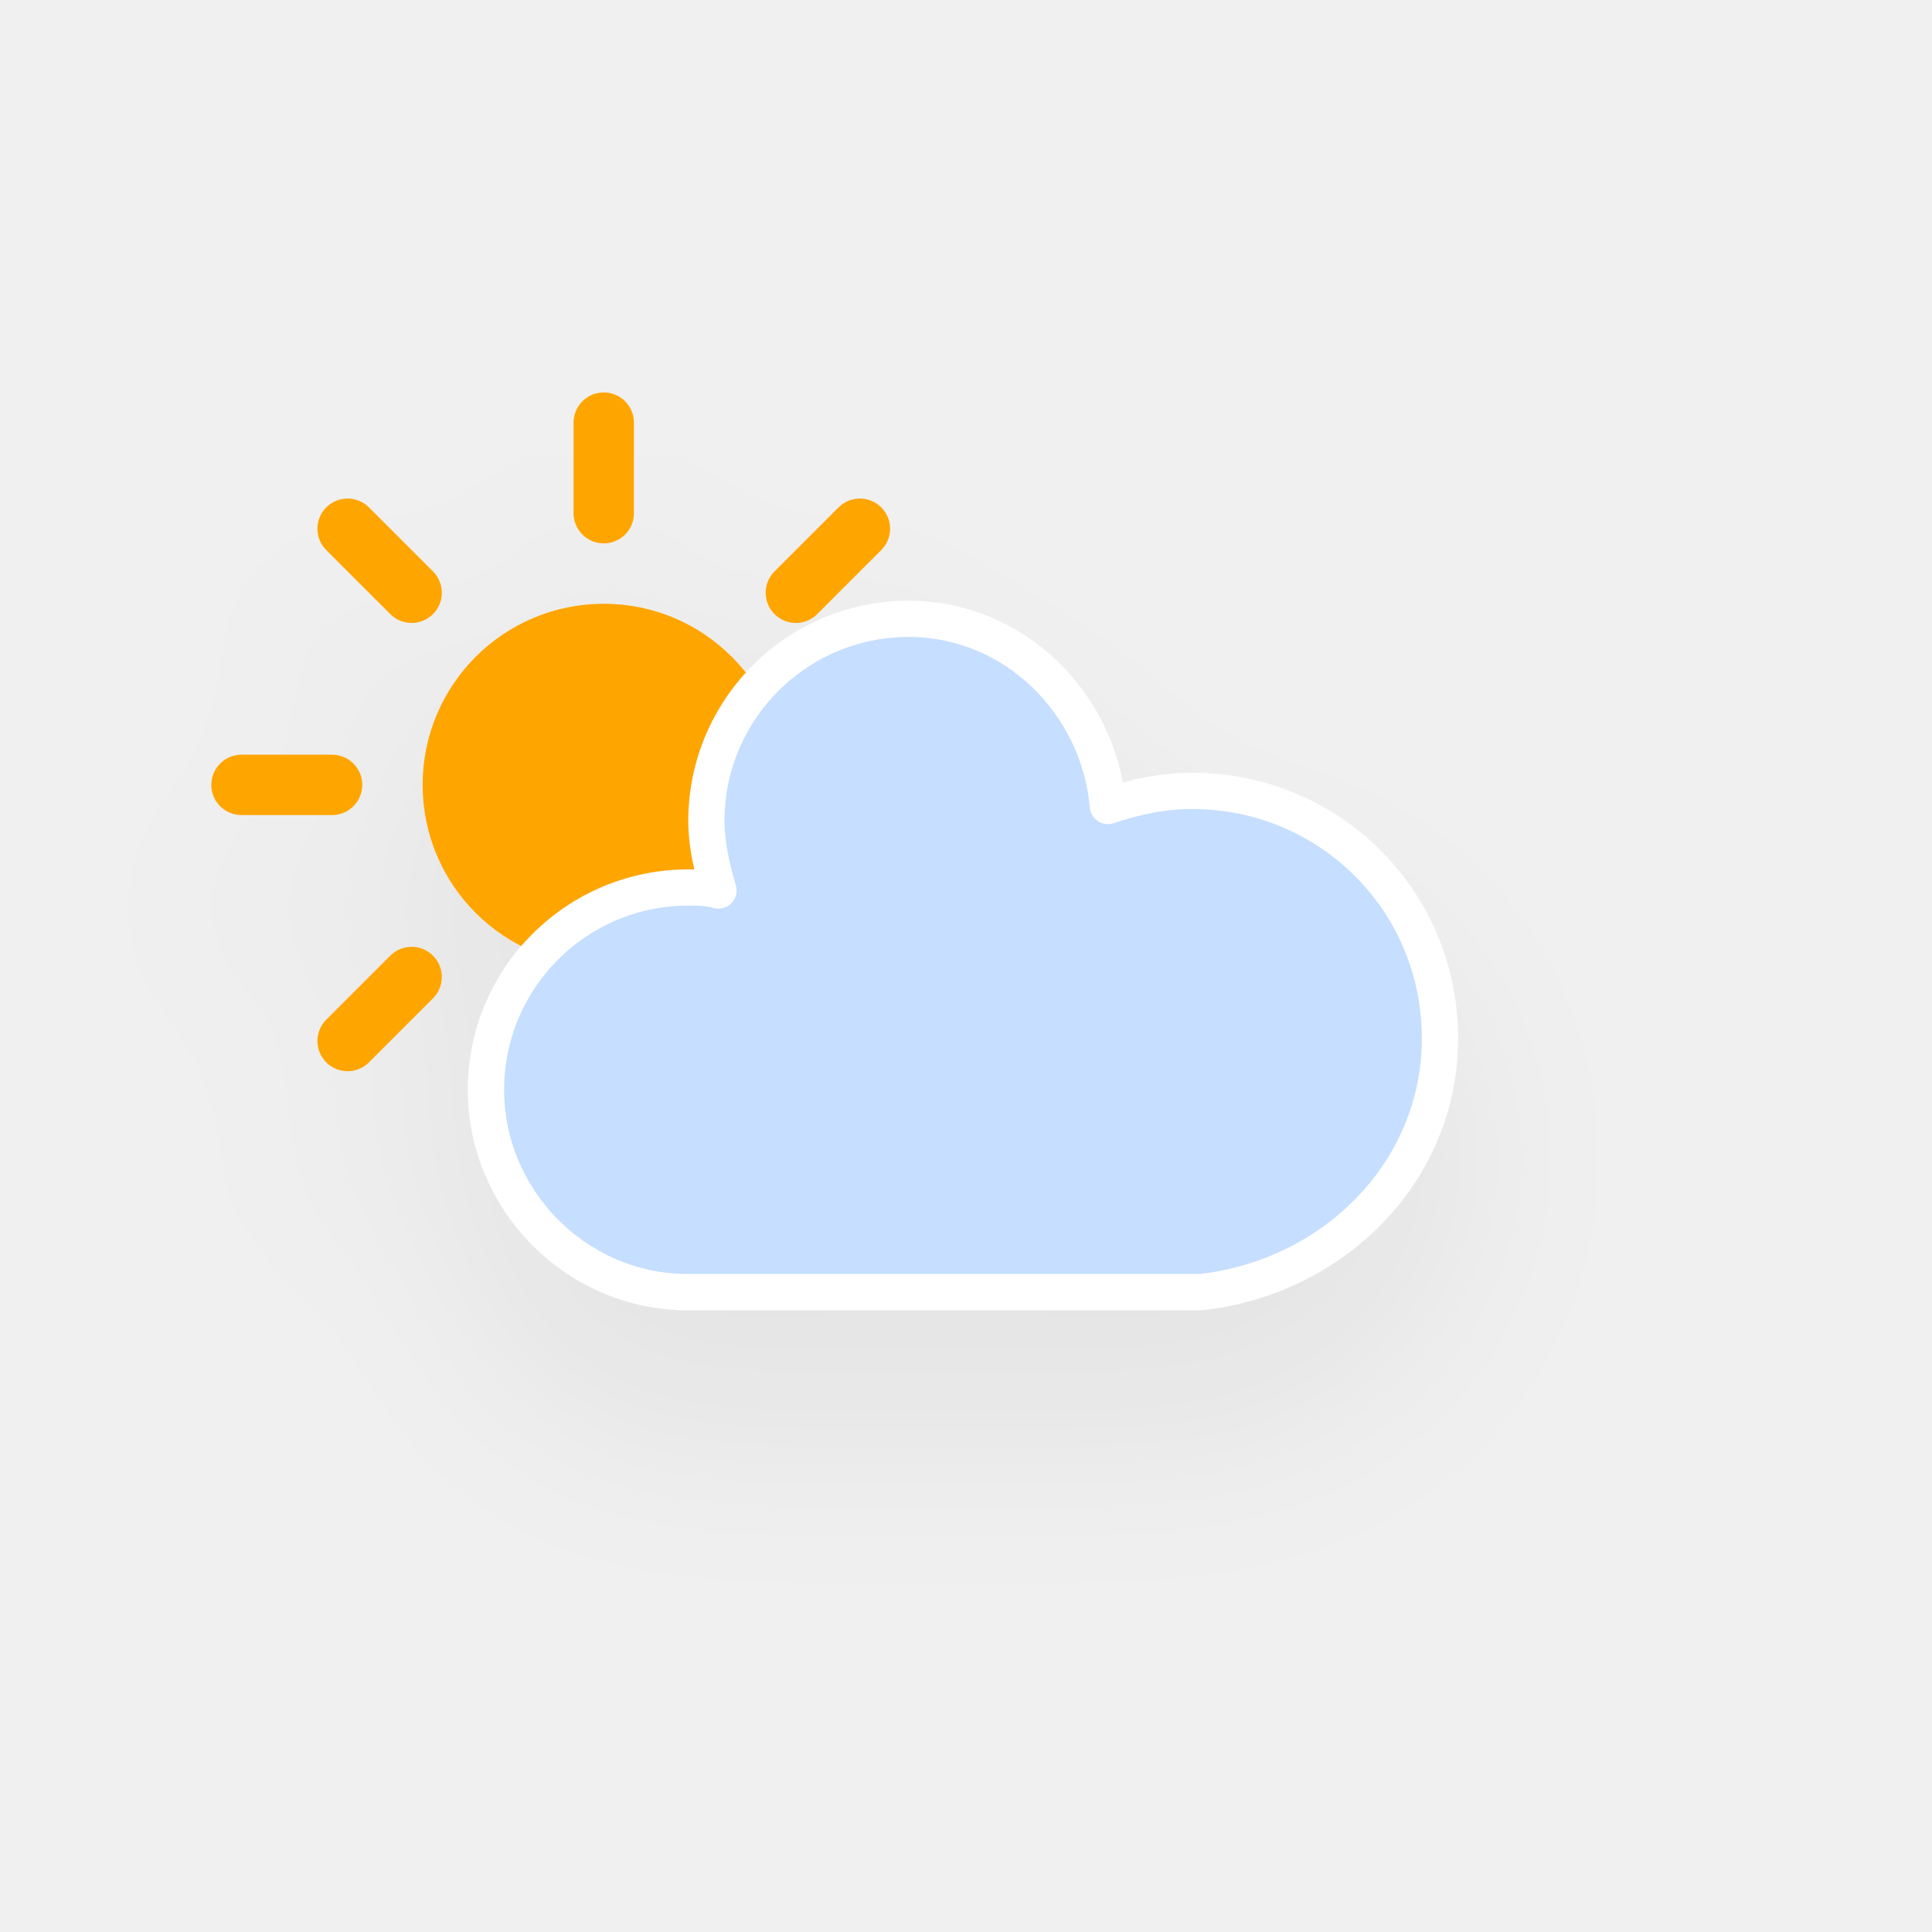
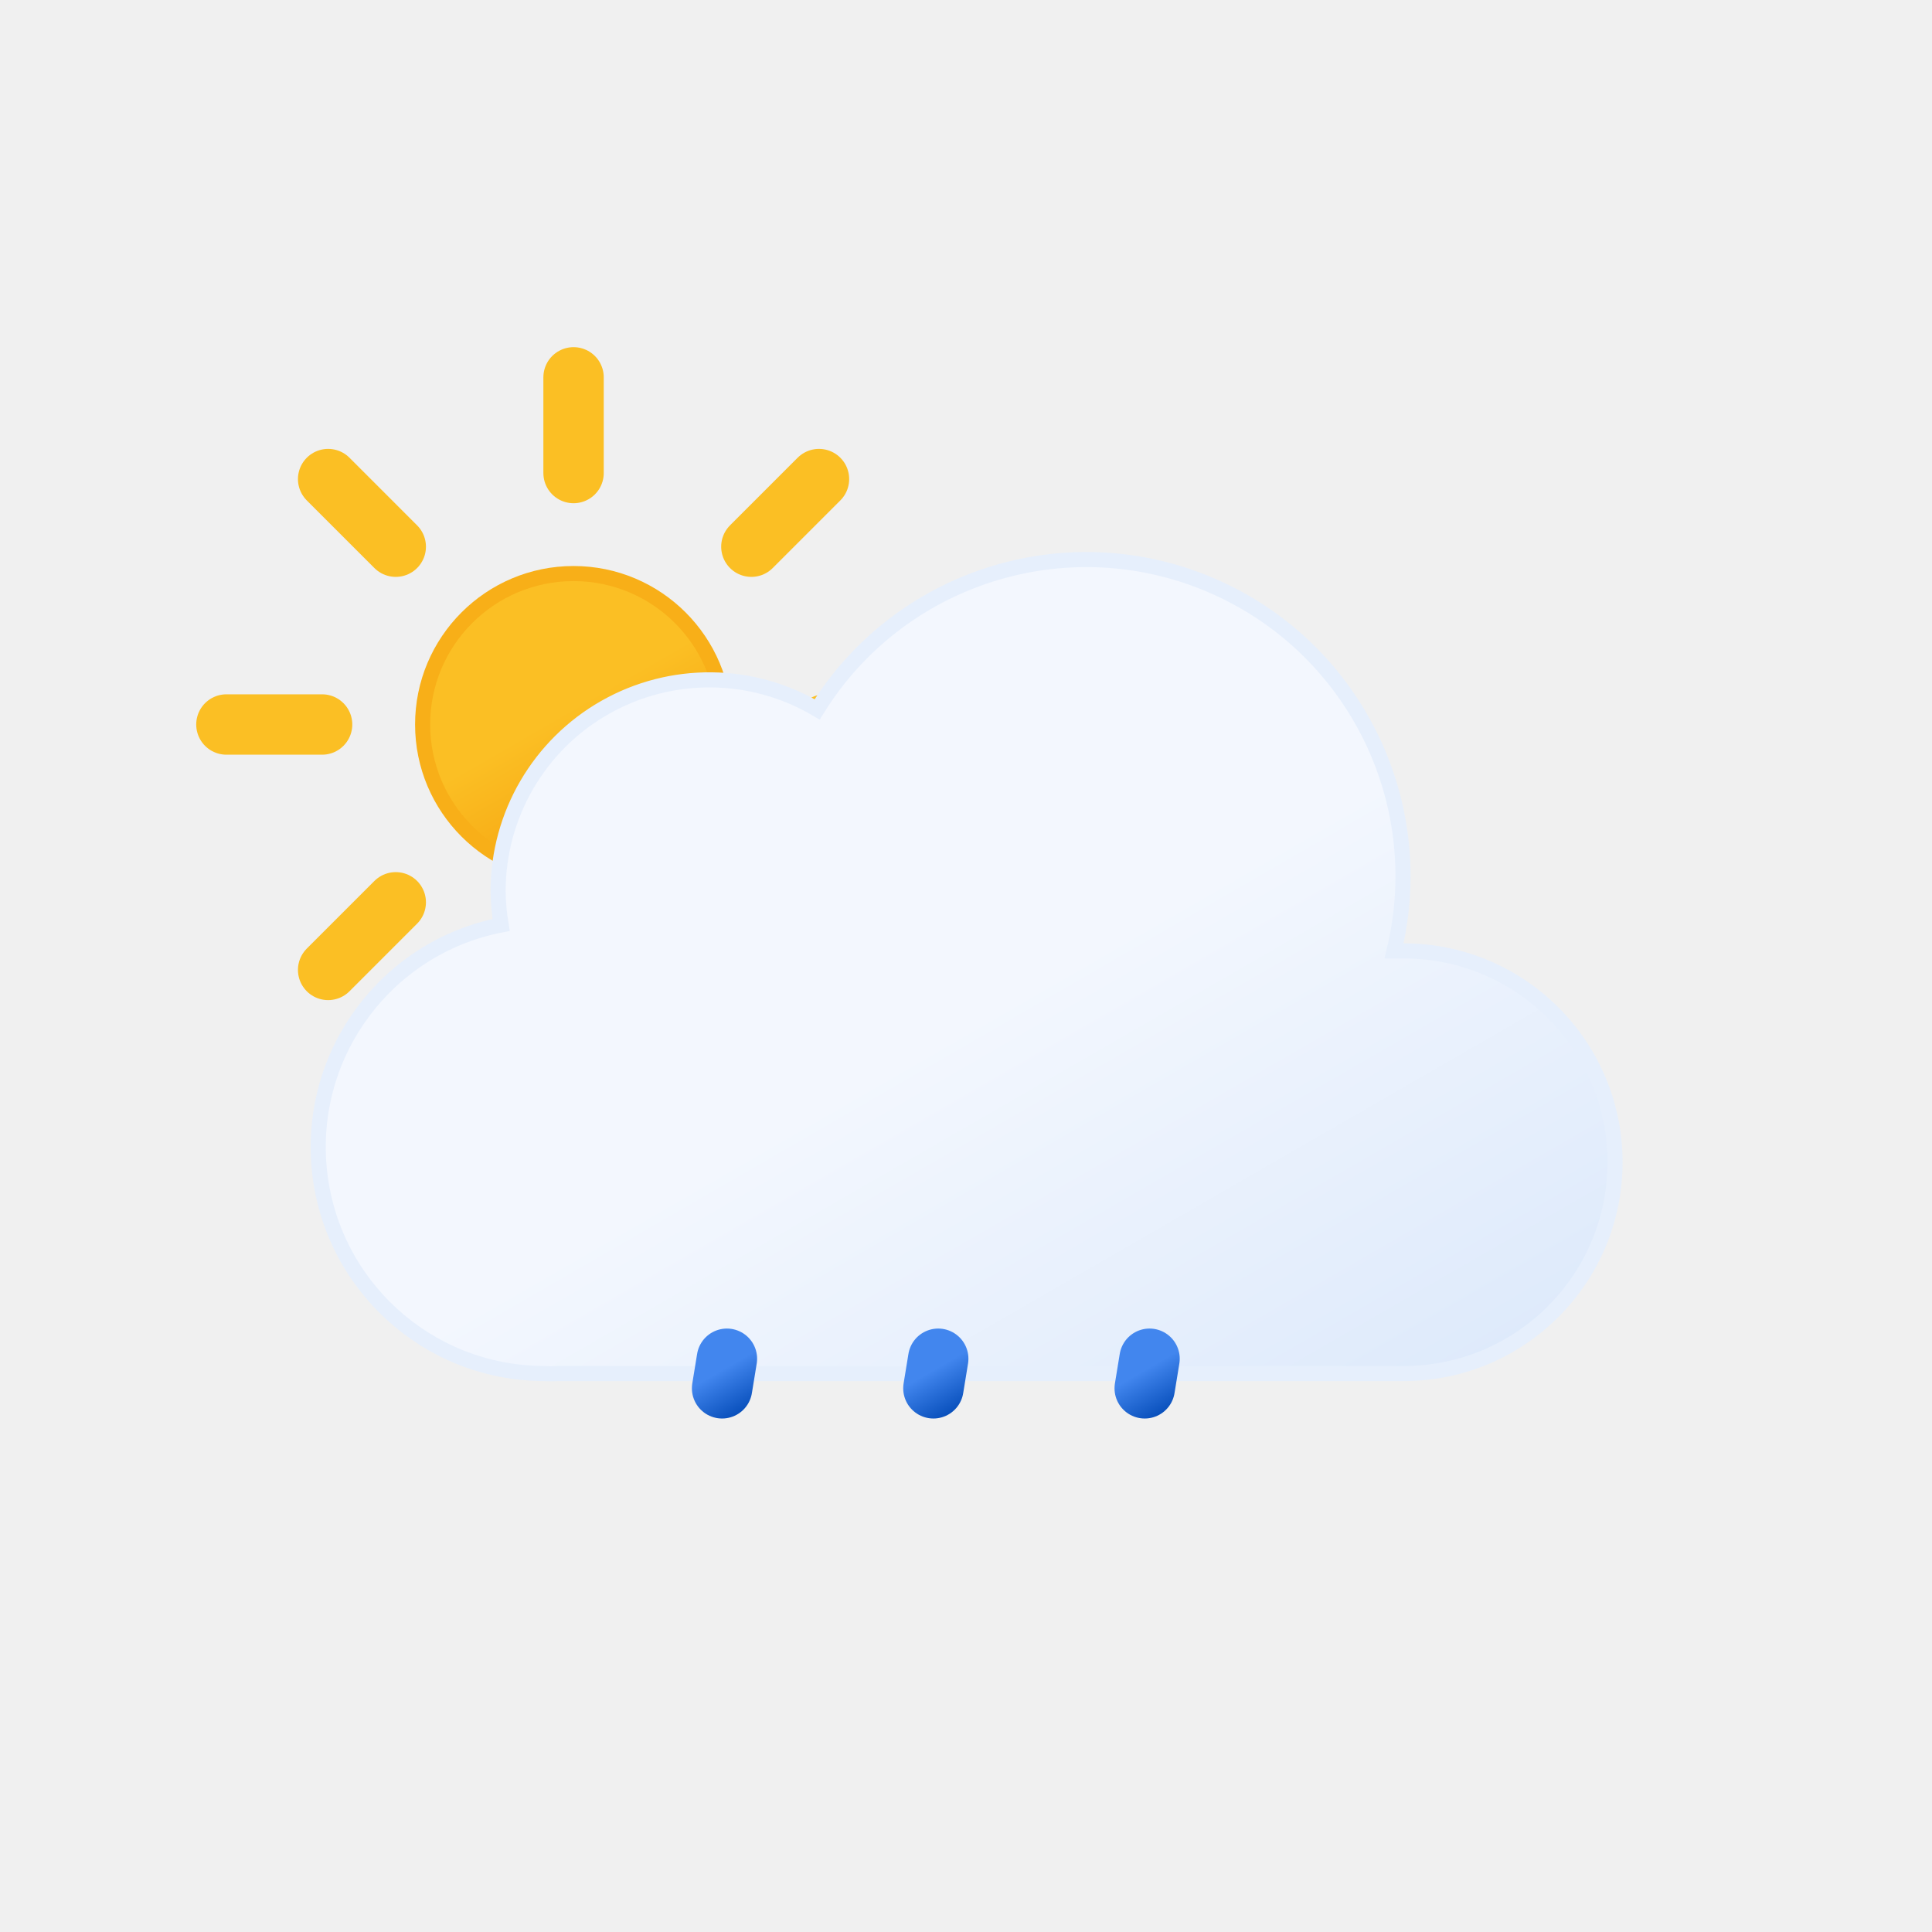
- <svg xmlns="http://www.w3.org/2000/svg" version="1.1" width="64" height="64" viewbox="0 0 64 64">
+ <svg xmlns="http://www.w3.org/2000/svg" xmlns:xlink="http://www.w3.org/1999/xlink" viewBox="0 0 64 64">
  <defs>
-     <filter id="blur" width="200%" height="200%">
-       <feGaussianBlur in="SourceAlpha" stdDeviation="3" />
-       <feOffset dx="0" dy="4" result="offsetblur" />
-       <feComponentTransfer>
-         <feFuncA type="linear" slope="0.05" />
-       </feComponentTransfer>
-       <feMerge>
-         <feMergeNode />
-         <feMergeNode in="SourceGraphic" />
-       </feMerge>
-     </filter>
-     <style type="text/css">
- /*
- ** CLOUDS
- */
- @keyframes am-weather-cloud-2 {
-   0% {
-     -webkit-transform: translate(0px,0px);
-        -moz-transform: translate(0px,0px);
-         -ms-transform: translate(0px,0px);
-             transform: translate(0px,0px);
-   }
- 
-   50% {
-     -webkit-transform: translate(2px,0px);
-        -moz-transform: translate(2px,0px);
-         -ms-transform: translate(2px,0px);
-             transform: translate(2px,0px);
-   }
- 
-   100% {
-     -webkit-transform: translate(0px,0px);
-        -moz-transform: translate(0px,0px);
-         -ms-transform: translate(0px,0px);
-             transform: translate(0px,0px);
-   }
- }
- 
- .am-weather-cloud-2 {
-   -webkit-animation-name: am-weather-cloud-2;
-      -moz-animation-name: am-weather-cloud-2;
-           animation-name: am-weather-cloud-2;
-   -webkit-animation-duration: 3s;
-      -moz-animation-duration: 3s;
-           animation-duration: 3s;
-   -webkit-animation-timing-function: linear;
-      -moz-animation-timing-function: linear;
-           animation-timing-function: linear;
-   -webkit-animation-iteration-count: infinite;
-      -moz-animation-iteration-count: infinite;
-           animation-iteration-count: infinite;
- }
- 
- /*
- ** SUN
- */
- @keyframes am-weather-sun {
-   0% {
-     -webkit-transform: rotate(0deg);
-        -moz-transform: rotate(0deg);
-         -ms-transform: rotate(0deg);
-             transform: rotate(0deg);
-   }
- 
-   100% {
-     -webkit-transform: rotate(360deg);
-        -moz-transform: rotate(360deg);
-         -ms-transform: rotate(360deg);
-             transform: rotate(360deg);
-   }
- }
- 
- .am-weather-sun {
-   -webkit-animation-name: am-weather-sun;
-      -moz-animation-name: am-weather-sun;
-       -ms-animation-name: am-weather-sun;
-           animation-name: am-weather-sun;
-   -webkit-animation-duration: 9s;
-      -moz-animation-duration: 9s;
-       -ms-animation-duration: 9s;
-           animation-duration: 9s;
-   -webkit-animation-timing-function: linear;
-      -moz-animation-timing-function: linear;
-       -ms-animation-timing-function: linear;
-           animation-timing-function: linear;
-   -webkit-animation-iteration-count: infinite;
-      -moz-animation-iteration-count: infinite;
-       -ms-animation-iteration-count: infinite;
-           animation-iteration-count: infinite;
- }
- 
- @keyframes am-weather-sun-shiny {
-   0% {
-     stroke-dasharray: 3px 10px;
-     stroke-dashoffset: 0px;
-   }
- 
-   50% {
-     stroke-dasharray: 0.1px 10px;
-     stroke-dashoffset: -1px;
-   }
- 
-   100% {
-     stroke-dasharray: 3px 10px;
-     stroke-dashoffset: 0px;
-   }
- }
- 
- .am-weather-sun-shiny line {
-   -webkit-animation-name: am-weather-sun-shiny;
-      -moz-animation-name: am-weather-sun-shiny;
-       -ms-animation-name: am-weather-sun-shiny;
-           animation-name: am-weather-sun-shiny;
-   -webkit-animation-duration: 2s;
-      -moz-animation-duration: 2s;
-       -ms-animation-duration: 2s;
-           animation-duration: 2s;
-   -webkit-animation-timing-function: linear;
-      -moz-animation-timing-function: linear;
-       -ms-animation-timing-function: linear;
-           animation-timing-function: linear;
-   -webkit-animation-iteration-count: infinite;
-      -moz-animation-iteration-count: infinite;
-       -ms-animation-iteration-count: infinite;
-           animation-iteration-count: infinite;
- }
-         </style>
+     <linearGradient id="a" x1="16.5" y1="19.67" x2="21.5" y2="28.33" gradientUnits="userSpaceOnUse">
+       <stop offset="0" stop-color="#fbbf24" />
+       <stop offset="0.45" stop-color="#fbbf24" />
+       <stop offset="1" stop-color="#f59e0b" />
+     </linearGradient>
+     <linearGradient id="b" x1="22.56" y1="21.96" x2="39.2" y2="50.8" gradientUnits="userSpaceOnUse">
+       <stop offset="0" stop-color="#f3f7fe" />
+       <stop offset="0.45" stop-color="#f3f7fe" />
+       <stop offset="1" stop-color="#deeafb" />
+     </linearGradient>
+     <linearGradient id="c" x1="23.31" y1="44.3" x2="24.69" y2="46.7" gradientUnits="userSpaceOnUse">
+       <stop offset="0" stop-color="#4286ee" />
+       <stop offset="0.45" stop-color="#4286ee" />
+       <stop offset="1" stop-color="#0950bc" />
+     </linearGradient>
+     <linearGradient id="d" x1="30.31" y1="44.3" x2="31.69" y2="46.7" xlink:href="#c" />
+     <linearGradient id="e" x1="37.31" y1="44.3" x2="38.69" y2="46.7" xlink:href="#c" />
  </defs>
-   <g filter="url(#blur)" id="cloudy-day-1">
-     <g transform="translate(20,10)">
-       <g transform="translate(0,16)">
-         <g class="am-weather-sun">
-           <g>
-             <line fill="none" stroke="orange" stroke-linecap="round" stroke-width="2" transform="translate(0,9)" x1="0" x2="0" y1="0" y2="3" />
-           </g>
-           <g transform="rotate(45)">
-             <line fill="none" stroke="orange" stroke-linecap="round" stroke-width="2" transform="translate(0,9)" x1="0" x2="0" y1="0" y2="3" />
-           </g>
-           <g transform="rotate(90)">
-             <line fill="none" stroke="orange" stroke-linecap="round" stroke-width="2" transform="translate(0,9)" x1="0" x2="0" y1="0" y2="3" />
-           </g>
-           <g transform="rotate(135)">
-             <line fill="none" stroke="orange" stroke-linecap="round" stroke-width="2" transform="translate(0,9)" x1="0" x2="0" y1="0" y2="3" />
-           </g>
-           <g transform="rotate(180)">
-             <line fill="none" stroke="orange" stroke-linecap="round" stroke-width="2" transform="translate(0,9)" x1="0" x2="0" y1="0" y2="3" />
-           </g>
-           <g transform="rotate(225)">
-             <line fill="none" stroke="orange" stroke-linecap="round" stroke-width="2" transform="translate(0,9)" x1="0" x2="0" y1="0" y2="3" />
-           </g>
-           <g transform="rotate(270)">
-             <line fill="none" stroke="orange" stroke-linecap="round" stroke-width="2" transform="translate(0,9)" x1="0" x2="0" y1="0" y2="3" />
-           </g>
-           <g transform="rotate(315)">
-             <line fill="none" stroke="orange" stroke-linecap="round" stroke-width="2" transform="translate(0,9)" x1="0" x2="0" y1="0" y2="3" />
-           </g>
-         </g>
-         <circle cx="0" cy="0" fill="orange" r="5" stroke="orange" stroke-width="2" />
-       </g>
-       <g class="am-weather-cloud-2">
-         <path d="M47.7,35.4c0-4.6-3.7-8.2-8.2-8.2c-1,0-1.9,0.2-2.8,0.5c-0.3-3.4-3.1-6.2-6.6-6.2c-3.7,0-6.7,3-6.7,6.7c0,0.8,0.2,1.6,0.4,2.3    c-0.3-0.1-0.7-0.1-1-0.1c-3.7,0-6.7,3-6.7,6.7c0,3.6,2.9,6.6,6.5,6.7l17.2,0C44.2,43.3,47.7,39.8,47.7,35.4z" fill="#C6DEFF" stroke="white" stroke-linejoin="round" stroke-width="1.2" transform="translate(-20,-11)" />
-       </g>
-     </g>
-   </g>
+   <circle cx="19" cy="24" r="5" stroke="#f8af18" stroke-miterlimit="10" stroke-width="0.5" fill="url(#a)" />
+   <path d="M19,15.67V12.5m0,23V32.33m5.89-14.22,2.24-2.24M10.87,32.13l2.24-2.24m0-11.78-2.24-2.24M27.13,32.13l-2.24-2.24M7.5,24h3.17M30.5,24H27.33" fill="none" stroke="#fbbf24" stroke-linecap="round" stroke-miterlimit="10" stroke-width="2">
+     <animateTransform attributeName="transform" type="rotate" values="0 19 24; 360 19 24" dur="45s" repeatCount="indefinite" />
+   </path>
+   <path d="M46.5,31.5l-.32,0a10.49,10.49,0,0,0-19.11-8,7,7,0,0,0-10.57,6,7.21,7.21,0,0,0,.1,1.14A7.5,7.5,0,0,0,18,45.5a4.19,4.19,0,0,0,.5,0v0h28a7,7,0,0,0,0-14Z" stroke="#e6effc" stroke-miterlimit="10" stroke-width="0.5" fill="url(#b)" />
+   <line x1="24.08" y1="45.01" x2="23.92" y2="45.99" fill="none" stroke-linecap="round" stroke-miterlimit="10" stroke-width="2" stroke="url(#c)">
+     <animateTransform attributeName="transform" type="translate" values="1 -5; -2 10" dur="1.5s" repeatCount="indefinite" />
+     <animate attributeName="opacity" values="0;1;1;0" dur="1.5s" repeatCount="indefinite" />
+   </line>
+   <line x1="31.08" y1="45.01" x2="30.92" y2="45.99" fill="none" stroke-linecap="round" stroke-miterlimit="10" stroke-width="2" stroke="url(#d)">
+     <animateTransform attributeName="transform" type="translate" begin="-0.5s" values="1 -5; -2 10" dur="1.5s" repeatCount="indefinite" />
+     <animate attributeName="opacity" begin="-0.5s" values="0;1;1;0" dur="1.5s" repeatCount="indefinite" />
+   </line>
+   <line x1="38.08" y1="45.01" x2="37.92" y2="45.99" fill="none" stroke-linecap="round" stroke-miterlimit="10" stroke-width="2" stroke="url(#e)">
+     <animateTransform attributeName="transform" type="translate" begin="-1s" values="1 -5; -2 10" dur="1.5s" repeatCount="indefinite" />
+     <animate attributeName="opacity" begin="-1s" values="0;1;1;0" dur="1.5s" repeatCount="indefinite" />
+   </line>
</svg>
